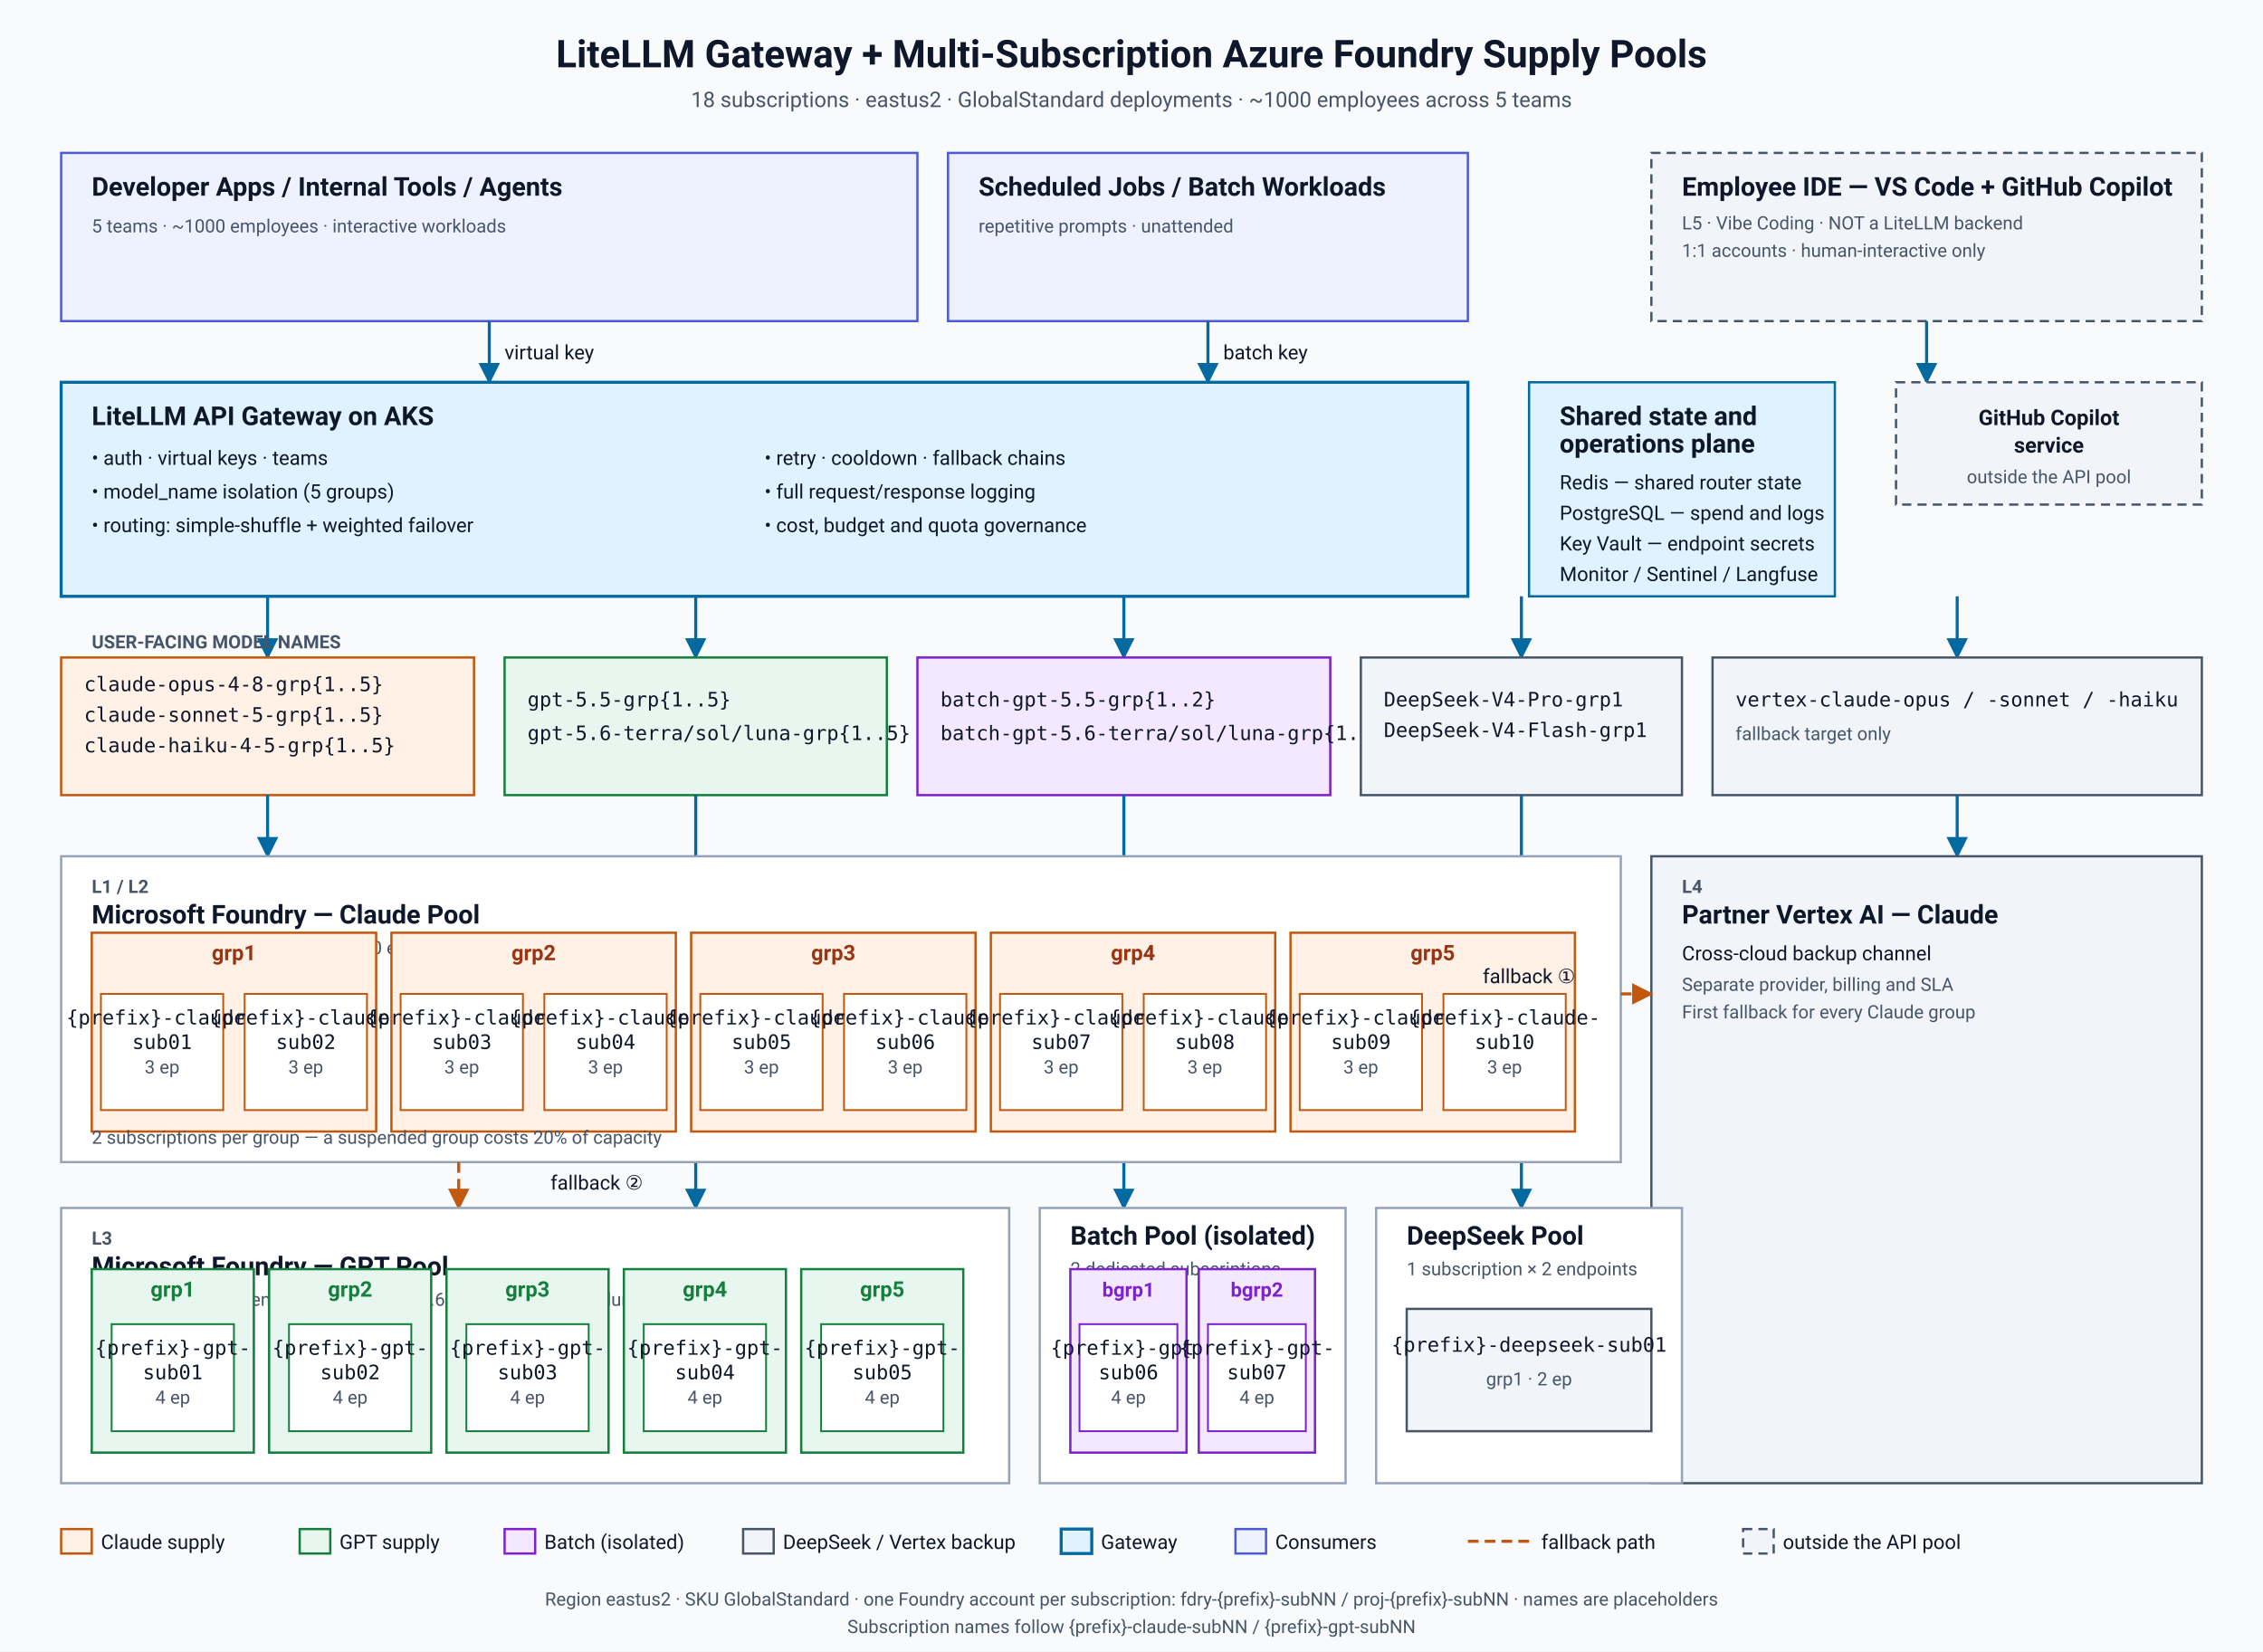
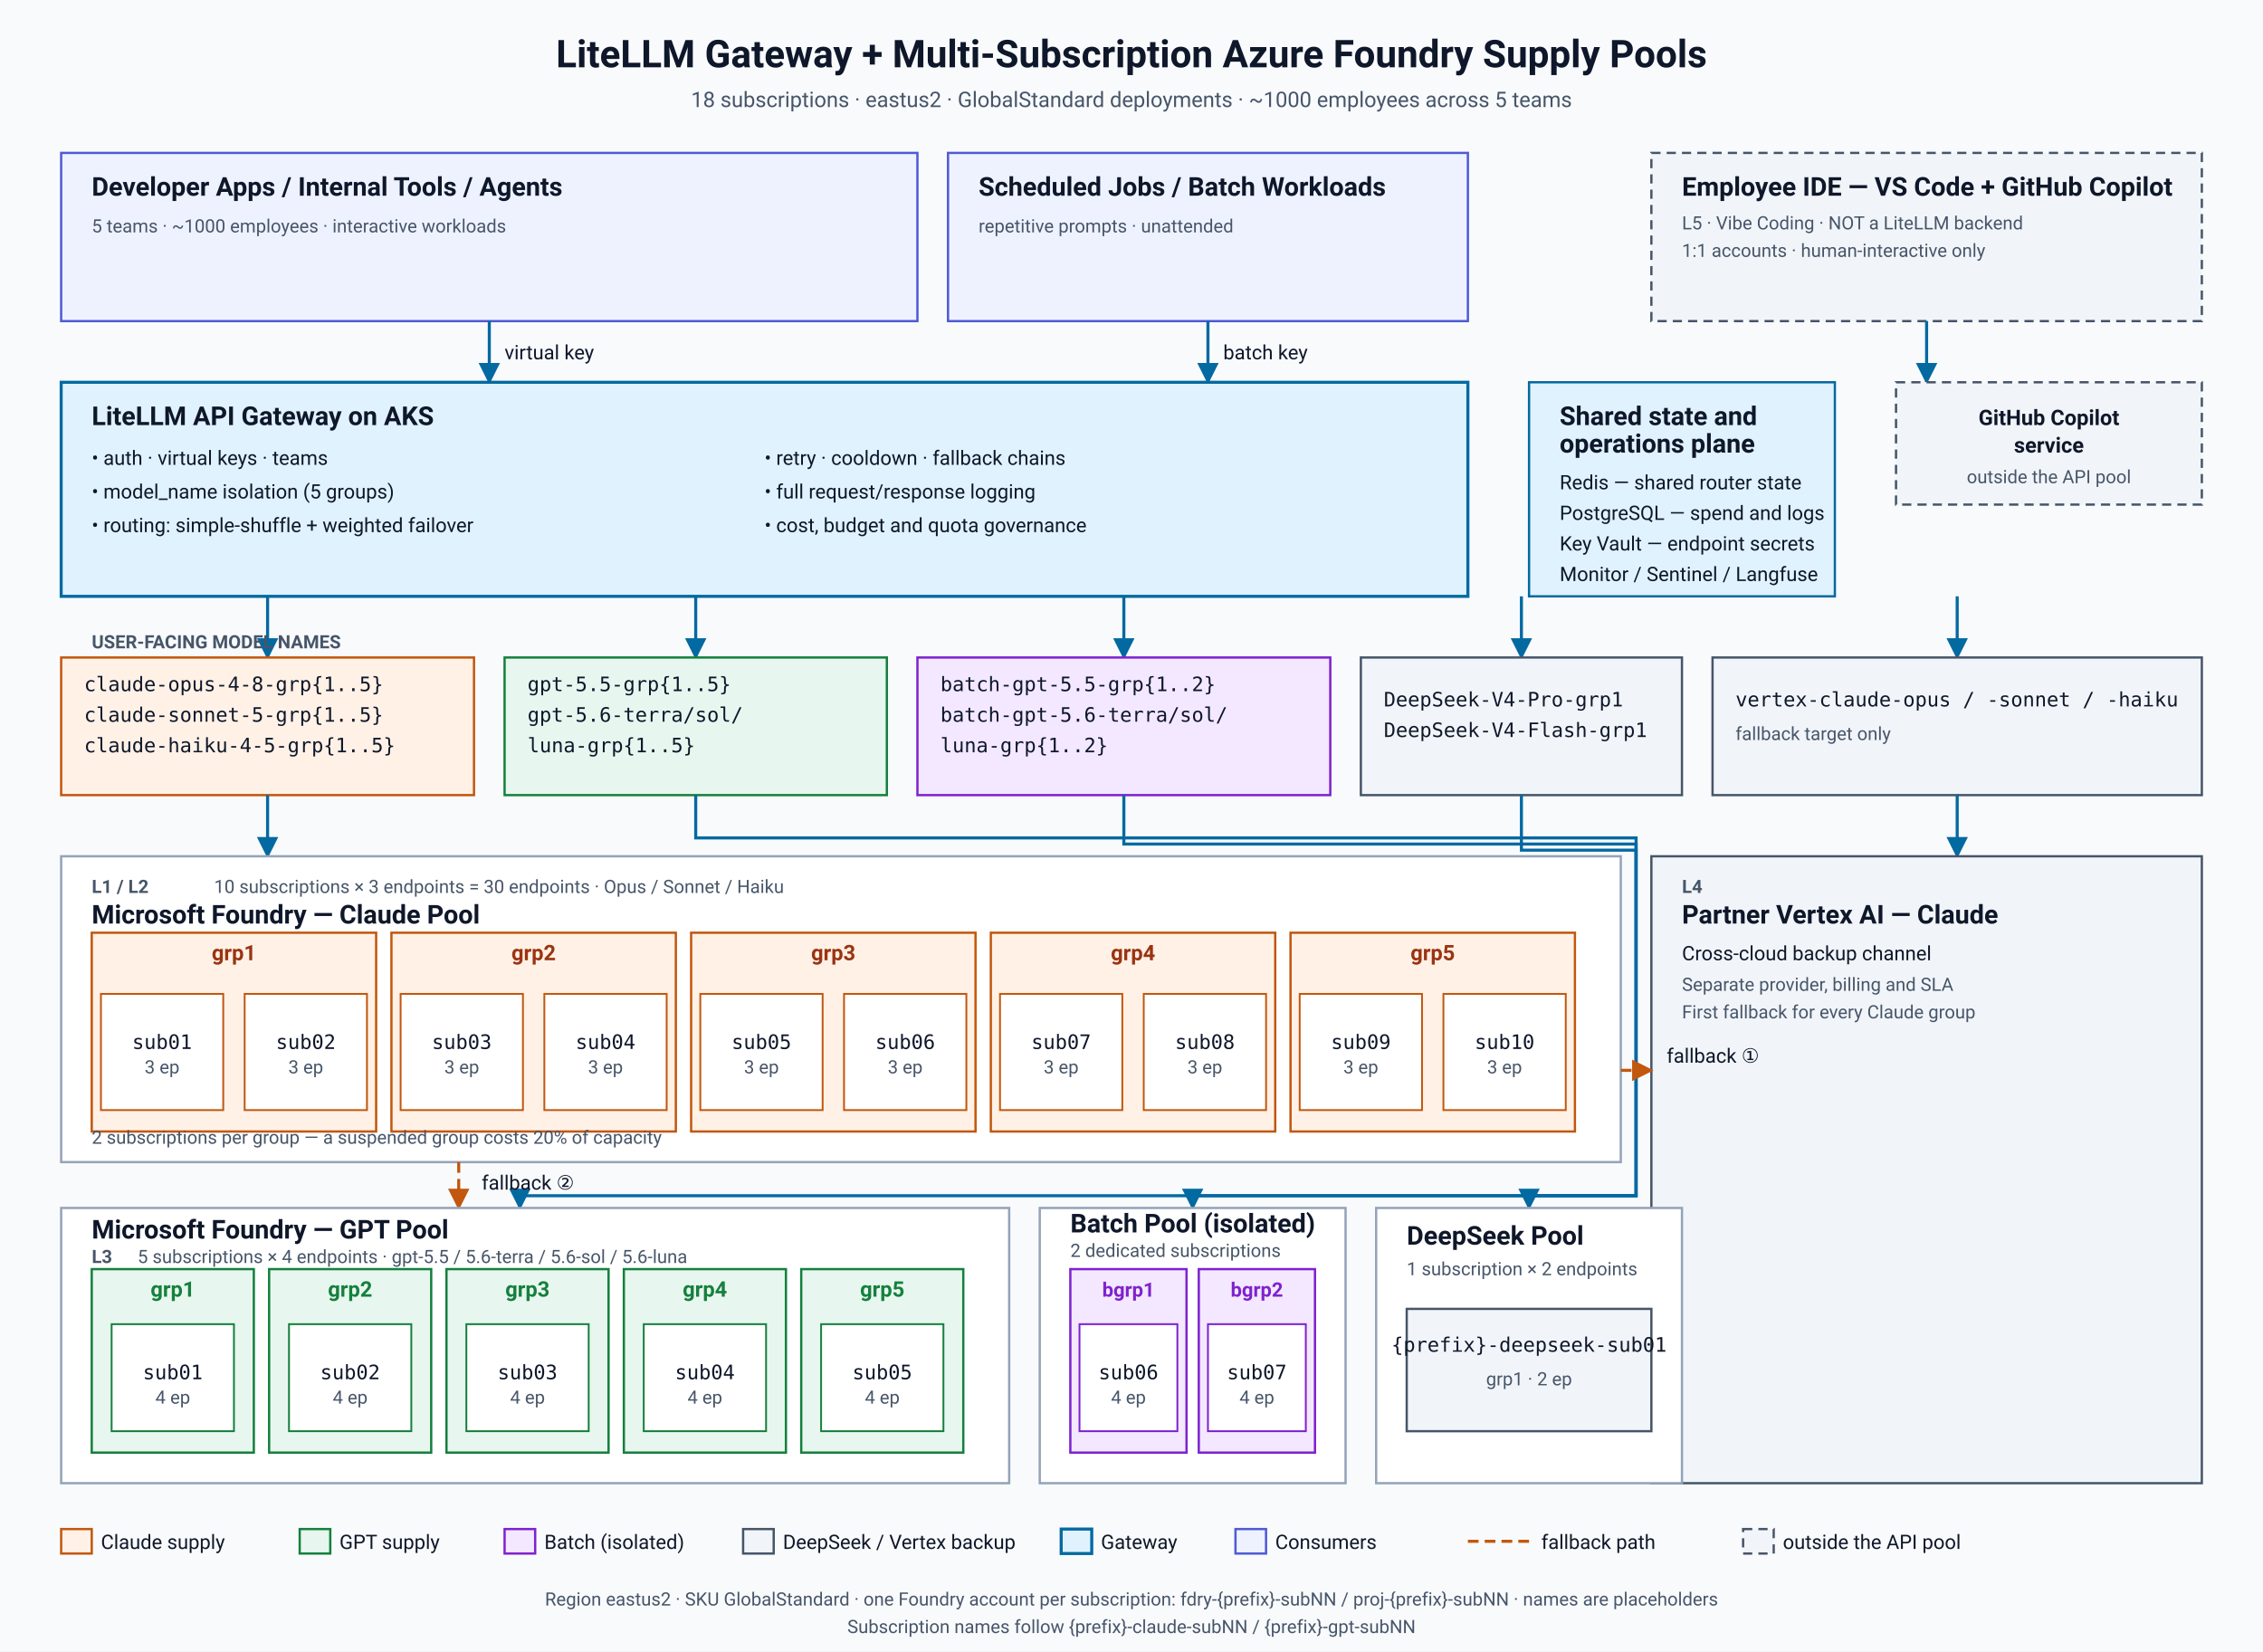
<svg xmlns="http://www.w3.org/2000/svg" viewBox="0 0 1480 1080" width="1480" height="1080" role="img">
  <style>
    .canvas { fill: #f8fafc; }
    .frame { fill: #ffffff; stroke: #94a3b8; stroke-width: 1.5; }
    .frame-title { font-family: 'Segoe UI', Roboto, 'Helvetica Neue', Arial, sans-serif; font-size: 17px; font-weight: 600; fill: #0f172a; }
    .title { font-family: 'Segoe UI', Roboto, 'Helvetica Neue', Arial, sans-serif; font-size: 25px; font-weight: 700; fill: #0f172a; }
    .subtitle { font-family: 'Segoe UI', Roboto, 'Helvetica Neue', Arial, sans-serif; font-size: 14px; fill: #475569; }
    .band-claude { fill: #fff1e6; stroke: #c2570e; stroke-width: 1.5; }
    .band-fault { fill: #fee2e2; stroke: #b91c1c; stroke-width: 2; }
    .band-label { font-family: 'Segoe UI', Roboto, 'Helvetica Neue', Arial, sans-serif; font-size: 14px; font-weight: 700; fill: #9a3412; }
    .band-label-fault { font-family: 'Segoe UI', Roboto, 'Helvetica Neue', Arial, sans-serif; font-size: 14px; font-weight: 700; fill: #b91c1c; }
    .chip-claude { fill: #ffffff; stroke: #c2570e; stroke-width: 1.2; }
    .chip-fault { fill: #fee2e2; stroke: #b91c1c; stroke-width: 1.5; }
    .chip-shared { fill: #fee2e2; stroke: #b91c1c; stroke-width: 1.2; }
    .box-vertex { fill: #f1f5f9; stroke: #475569; stroke-width: 1.5; }
    .box-gpt { fill: #e7f7ef; stroke: #15803d; stroke-width: 1.5; }
    .box-fault { fill: #fee2e2; stroke: #b91c1c; stroke-width: 2; }
    .lbl { font-family: 'Segoe UI', Roboto, 'Helvetica Neue', Arial, sans-serif; font-size: 13px; fill: #0f172a; }
    .lbl-muted { font-family: 'Segoe UI', Roboto, 'Helvetica Neue', Arial, sans-serif; font-size: 12px; fill: #475569; }
    .lbl-strong { font-family: 'Segoe UI', Roboto, 'Helvetica Neue', Arial, sans-serif; font-size: 14px; font-weight: 600; fill: #0f172a; }
    .lbl-fault { font-family: 'Segoe UI', Roboto, 'Helvetica Neue', Arial, sans-serif; font-size: 13px; font-weight: 600; fill: #b91c1c; }
    .lbl-ok { font-family: 'Segoe UI', Roboto, 'Helvetica Neue', Arial, sans-serif; font-size: 13px; font-weight: 600; fill: #15803d; }
    .mono { font-size: 13px; font-family: 'Cascadia Code', Consolas, 'DejaVu Sans Mono', monospace; fill: #0f172a; }
    .arrow-normal { stroke: #0369a1; stroke-width: 2; fill: none; }
    .arrow-fallback { stroke: #c2570e; stroke-width: 2; fill: none; stroke-dasharray: 7 4; }
    .arrow-blocked { stroke: #b91c1c; stroke-width: 2.5; fill: none; }
    .step-num { font-family: 'Segoe UI', Roboto, 'Helvetica Neue', Arial, sans-serif; font-size: 15px; font-weight: 700; fill: #0369a1; }
    .strike { stroke: #b91c1c; stroke-width: 3; }
    .box-consumer { fill: #eef2ff; stroke: #4f5bd5; stroke-width: 1.5; }
    .box-gateway { fill: #e0f2fe; stroke: #0369a1; stroke-width: 2; }
    .box-ops { fill: #e0f2fe; stroke: #0369a1; stroke-width: 1.5; }
    .box-copilot { fill: #f1f5f9; stroke: #475569; stroke-width: 1.5; stroke-dasharray: 6 4; }
    .box-name-claude { fill: #fff1e6; stroke: #c2570e; stroke-width: 1.5; }
    .box-name-gpt { fill: #e7f7ef; stroke: #15803d; stroke-width: 1.5; }
    .box-name-batch { fill: #f3e8ff; stroke: #7e22ce; stroke-width: 1.5; }
    .box-name-ds { fill: #f1f5f9; stroke: #475569; stroke-width: 1.5; }
    .band-gpt { fill: #e7f7ef; stroke: #15803d; stroke-width: 1.5; }
    .band-batch { fill: #f3e8ff; stroke: #7e22ce; stroke-width: 1.5; }
    .chip-gpt { fill: #ffffff; stroke: #15803d; stroke-width: 1.2; }
    .chip-batch { fill: #ffffff; stroke: #7e22ce; stroke-width: 1.2; }
    .band-label-gpt { font-family: 'Segoe UI', Roboto, 'Helvetica Neue', Arial, sans-serif; font-size: 14px; font-weight: 700; fill: #15803d; }
    .band-label-batch { font-family: 'Segoe UI', Roboto, 'Helvetica Neue', Arial, sans-serif; font-size: 13px; font-weight: 700; fill: #7e22ce; }
    .layer-tag { font-family: 'Segoe UI', Roboto, 'Helvetica Neue', Arial, sans-serif; font-size: 12px; font-weight: 700; fill: #475569; }
+     .mono-sm { font-size: 12px; font-family: 'Cascadia Code', Consolas, 'DejaVu Sans Mono', monospace; fill: #0f172a; }
  </style>
  <defs>
    <marker id="arrow-normal-head" viewBox="0 0 10 10" refX="9" refY="5" markerWidth="7" markerHeight="7" orient="auto-start-reverse">
      <path d="M 0 0 L 10 5 L 0 10 z" fill="#0369a1" />
    </marker>
    <marker id="arrow-fallback-head" viewBox="0 0 10 10" refX="9" refY="5" markerWidth="7" markerHeight="7" orient="auto-start-reverse">
      <path d="M 0 0 L 10 5 L 0 10 z" fill="#c2570e" />
    </marker>
  </defs>
  <rect class="canvas" x="0" y="0" width="1480" height="1080" />
  <text class="title" x="740" y="44" text-anchor="middle">LiteLLM Gateway + Multi-Subscription Azure Foundry Supply Pools</text>
  <text class="subtitle" x="740" y="70" text-anchor="middle">18 subscriptions · eastus2 · GlobalStandard deployments · ~1000 employees across 5 teams</text>
  <g>
    <rect class="box-consumer" x="40" y="100" width="560" height="110" />
    <text class="frame-title" x="60" y="128">Developer Apps / Internal Tools / Agents</text>
    <text class="lbl-muted" x="60" y="152">5 teams · ~1000 employees · interactive workloads</text>
  </g>
  <g>
    <rect class="box-consumer" x="620" y="100" width="340" height="110" />
    <text class="frame-title" x="640" y="128">Scheduled Jobs / Batch Workloads</text>
    <text class="lbl-muted" x="640" y="152">repetitive prompts · unattended</text>
  </g>
  <g>
    <rect class="box-copilot" x="1080" y="100" width="360" height="110" />
    <text class="frame-title" x="1100" y="128">Employee IDE — VS Code + GitHub Copilot</text>
    <text class="lbl-muted" x="1100" y="150">L5 · Vibe Coding · NOT a LiteLLM backend</text>
    <text class="lbl-muted" x="1100" y="168">1:1 accounts · human-interactive only</text>
  </g>
  <line class="arrow-normal" x1="320" y1="210" x2="320" y2="250" marker-end="url(#arrow-normal-head)" />
  <text class="lbl" x="330" y="235">virtual key</text>
  <line class="arrow-normal" x1="790" y1="210" x2="790" y2="250" marker-end="url(#arrow-normal-head)" />
  <text class="lbl" x="800" y="235">batch key</text>
  <line class="arrow-normal" x1="1260" y1="210" x2="1260" y2="250" marker-end="url(#arrow-normal-head)" />
  <g>
    <rect class="box-gateway" x="40" y="250" width="920" height="140" />
    <text class="frame-title" x="60" y="278">LiteLLM API Gateway on AKS</text>
    <text class="lbl" x="60" y="304">• auth · virtual keys · teams</text>
    <text class="lbl" x="60" y="326">• model_name isolation (5 groups)</text>
    <text class="lbl" x="60" y="348">• routing: simple-shuffle + weighted failover</text>
    <text class="lbl" x="500" y="304">• retry · cooldown · fallback chains</text>
    <text class="lbl" x="500" y="326">• full request/response logging</text>
    <text class="lbl" x="500" y="348">• cost, budget and quota governance</text>
  </g>
  <g>
    <rect class="box-ops" x="1000" y="250" width="200" height="140" />
    <text class="frame-title" x="1020" y="278">Shared state and</text>
    <text class="frame-title" x="1020" y="296">operations plane</text>
    <text class="lbl" x="1020" y="320">Redis — shared router state</text>
    <text class="lbl" x="1020" y="340">PostgreSQL — spend and logs</text>
    <text class="lbl" x="1020" y="360">Key Vault — endpoint secrets</text>
    <text class="lbl" x="1020" y="380">Monitor / Sentinel / Langfuse</text>
  </g>
  <g>
    <rect class="box-copilot" x="1240" y="250" width="200" height="80" />
    <text class="lbl-strong" x="1340" y="278" text-anchor="middle">GitHub Copilot</text>
    <text class="lbl-strong" x="1340" y="296" text-anchor="middle">service</text>
    <text class="lbl-muted" x="1340" y="316" text-anchor="middle">outside the API pool</text>
  </g>
  <line class="arrow-normal" x1="175" y1="390" x2="175" y2="430" marker-end="url(#arrow-normal-head)" />
  <line class="arrow-normal" x1="455" y1="390" x2="455" y2="430" marker-end="url(#arrow-normal-head)" />
  <line class="arrow-normal" x1="735" y1="390" x2="735" y2="430" marker-end="url(#arrow-normal-head)" />
  <line class="arrow-normal" x1="995" y1="390" x2="995" y2="430" marker-end="url(#arrow-normal-head)" />
  <line class="arrow-normal" x1="1280" y1="390" x2="1280" y2="430" marker-end="url(#arrow-normal-head)" />
  <text class="layer-tag" x="60" y="424">USER-FACING MODEL NAMES</text>
  <g>
    <rect class="box-name-claude" x="40" y="430" width="270" height="90" />
    <text class="mono" x="55" y="452">claude-opus-4-8-grp{1..5}</text>
    <text class="mono" x="55" y="472">claude-sonnet-5-grp{1..5}</text>
    <text class="mono" x="55" y="492">claude-haiku-4-5-grp{1..5}</text>
  </g>
  <g>
    <rect class="box-name-gpt" x="330" y="430" width="250" height="90" />
-     <text class="mono" x="345" y="462">gpt-5.5-grp{1..5}</text>
-     <text class="mono" x="345" y="484">gpt-5.6-terra/sol/luna-grp{1..5}</text>
+     <text class="mono" x="345" y="452">gpt-5.5-grp{1..5}</text>
+     <text class="mono" x="345" y="472">gpt-5.6-terra/sol/</text>
+     <text class="mono" x="345" y="492">luna-grp{1..5}</text>
  </g>
  <g>
    <rect class="box-name-batch" x="600" y="430" width="270" height="90" />
-     <text class="mono" x="615" y="462">batch-gpt-5.5-grp{1..2}</text>
-     <text class="mono" x="615" y="484">batch-gpt-5.6-terra/sol/luna-grp{1..2}</text>
+     <text class="mono" x="615" y="452">batch-gpt-5.5-grp{1..2}</text>
+     <text class="mono" x="615" y="472">batch-gpt-5.6-terra/sol/</text>
+     <text class="mono" x="615" y="492">luna-grp{1..2}</text>
  </g>
  <g>
    <rect class="box-name-ds" x="890" y="430" width="210" height="90" />
    <text class="mono" x="905" y="462">DeepSeek-V4-Pro-grp1</text>
    <text class="mono" x="905" y="482">DeepSeek-V4-Flash-grp1</text>
  </g>
  <g>
    <rect class="box-name-ds" x="1120" y="430" width="320" height="90" />
    <text class="mono" x="1135" y="462">vertex-claude-opus / -sonnet / -haiku</text>
    <text class="lbl-muted" x="1135" y="484">fallback target only</text>
  </g>
  <line class="arrow-normal" x1="175" y1="520" x2="175" y2="560" marker-end="url(#arrow-normal-head)" />
-   <line class="arrow-normal" x1="455" y1="520" x2="455" y2="790" marker-end="url(#arrow-normal-head)" />
-   <line class="arrow-normal" x1="735" y1="520" x2="735" y2="790" marker-end="url(#arrow-normal-head)" />
-   <line class="arrow-normal" x1="995" y1="520" x2="995" y2="790" marker-end="url(#arrow-normal-head)" />
  <line class="arrow-normal" x1="1280" y1="520" x2="1280" y2="560" marker-end="url(#arrow-normal-head)" />
+   <path class="arrow-normal" d="M 455 520 L 455 548 L 1070 548 L 1070 782 L 340 782 L 340 790" marker-end="url(#arrow-normal-head)" />
+   <path class="arrow-normal" d="M 735 520 L 735 552 L 1070 552 L 1070 782 L 780 782 L 780 790" marker-end="url(#arrow-normal-head)" />
+   <path class="arrow-normal" d="M 995 520 L 995 556 L 1070 556 L 1070 782 L 1000 782 L 1000 790" marker-end="url(#arrow-normal-head)" />
  <g>
    <rect class="frame" x="40" y="560" width="1020" height="200" />
    <text class="layer-tag" x="60" y="584">L1 / L2</text>
+     <text class="lbl-muted" x="140" y="584">10 subscriptions × 3 endpoints = 30 endpoints · Opus / Sonnet / Haiku</text>
    <text class="frame-title" x="60" y="604">Microsoft Foundry — Claude Pool</text>
-     <text class="lbl-muted" x="60" y="624">10 subscriptions × 3 endpoints = 30 endpoints · Opus / Sonnet / Haiku</text>
    <g>
      <rect class="band-claude" x="60" y="610" width="186" height="130" />
      <text class="band-label" x="153" y="628" text-anchor="middle">grp1</text>
      <rect class="chip-claude" x="66" y="650" width="80" height="76" />
-       <text class="mono" x="106" y="670" text-anchor="middle">{prefix}-claude-</text>
      <text class="mono" x="106" y="686" text-anchor="middle">sub01</text>
      <text class="lbl-muted" x="106" y="702" text-anchor="middle">3 ep</text>
      <rect class="chip-claude" x="160" y="650" width="80" height="76" />
-       <text class="mono" x="200" y="670" text-anchor="middle">{prefix}-claude-</text>
      <text class="mono" x="200" y="686" text-anchor="middle">sub02</text>
      <text class="lbl-muted" x="200" y="702" text-anchor="middle">3 ep</text>
    </g>
    <g>
      <rect class="band-claude" x="256" y="610" width="186" height="130" />
      <text class="band-label" x="349" y="628" text-anchor="middle">grp2</text>
      <rect class="chip-claude" x="262" y="650" width="80" height="76" />
-       <text class="mono" x="302" y="670" text-anchor="middle">{prefix}-claude-</text>
      <text class="mono" x="302" y="686" text-anchor="middle">sub03</text>
      <text class="lbl-muted" x="302" y="702" text-anchor="middle">3 ep</text>
      <rect class="chip-claude" x="356" y="650" width="80" height="76" />
-       <text class="mono" x="396" y="670" text-anchor="middle">{prefix}-claude-</text>
      <text class="mono" x="396" y="686" text-anchor="middle">sub04</text>
      <text class="lbl-muted" x="396" y="702" text-anchor="middle">3 ep</text>
    </g>
    <g>
      <rect class="band-claude" x="452" y="610" width="186" height="130" />
      <text class="band-label" x="545" y="628" text-anchor="middle">grp3</text>
      <rect class="chip-claude" x="458" y="650" width="80" height="76" />
-       <text class="mono" x="498" y="670" text-anchor="middle">{prefix}-claude-</text>
      <text class="mono" x="498" y="686" text-anchor="middle">sub05</text>
      <text class="lbl-muted" x="498" y="702" text-anchor="middle">3 ep</text>
      <rect class="chip-claude" x="552" y="650" width="80" height="76" />
-       <text class="mono" x="592" y="670" text-anchor="middle">{prefix}-claude-</text>
      <text class="mono" x="592" y="686" text-anchor="middle">sub06</text>
      <text class="lbl-muted" x="592" y="702" text-anchor="middle">3 ep</text>
    </g>
    <g>
      <rect class="band-claude" x="648" y="610" width="186" height="130" />
      <text class="band-label" x="741" y="628" text-anchor="middle">grp4</text>
      <rect class="chip-claude" x="654" y="650" width="80" height="76" />
-       <text class="mono" x="694" y="670" text-anchor="middle">{prefix}-claude-</text>
      <text class="mono" x="694" y="686" text-anchor="middle">sub07</text>
      <text class="lbl-muted" x="694" y="702" text-anchor="middle">3 ep</text>
      <rect class="chip-claude" x="748" y="650" width="80" height="76" />
-       <text class="mono" x="788" y="670" text-anchor="middle">{prefix}-claude-</text>
      <text class="mono" x="788" y="686" text-anchor="middle">sub08</text>
      <text class="lbl-muted" x="788" y="702" text-anchor="middle">3 ep</text>
    </g>
    <g>
      <rect class="band-claude" x="844" y="610" width="186" height="130" />
      <text class="band-label" x="937" y="628" text-anchor="middle">grp5</text>
      <rect class="chip-claude" x="850" y="650" width="80" height="76" />
-       <text class="mono" x="890" y="670" text-anchor="middle">{prefix}-claude-</text>
      <text class="mono" x="890" y="686" text-anchor="middle">sub09</text>
      <text class="lbl-muted" x="890" y="702" text-anchor="middle">3 ep</text>
      <rect class="chip-claude" x="944" y="650" width="80" height="76" />
-       <text class="mono" x="984" y="670" text-anchor="middle">{prefix}-claude-</text>
      <text class="mono" x="984" y="686" text-anchor="middle">sub10</text>
      <text class="lbl-muted" x="984" y="702" text-anchor="middle">3 ep</text>
    </g>
    <text class="lbl-muted" x="60" y="748">2 subscriptions per group — a suspended group costs 20% of capacity</text>
  </g>
  <g>
    <rect class="box-vertex" x="1080" y="560" width="360" height="410" />
    <text class="layer-tag" x="1100" y="584">L4</text>
    <text class="frame-title" x="1100" y="604">Partner Vertex AI — Claude</text>
    <text class="lbl" x="1100" y="628">Cross-cloud backup channel</text>
    <text class="lbl-muted" x="1100" y="648">Separate provider, billing and SLA</text>
    <text class="lbl-muted" x="1100" y="666">First fallback for every Claude group</text>
  </g>
-   <path class="arrow-fallback" d="M 1060 650 L 1080 650" marker-end="url(#arrow-fallback-head)" />
-   <text class="lbl" x="1000" y="643" text-anchor="middle">fallback ①</text>
+   <path class="arrow-fallback" d="M 1060 700 L 1080 700" marker-end="url(#arrow-fallback-head)" />
+   <text class="lbl" x="1090" y="695">fallback ①</text>
  <path class="arrow-fallback" d="M 300 760 L 300 790" marker-end="url(#arrow-fallback-head)" />
-   <text class="lbl" x="360" y="778">fallback ②</text>
+   <text class="lbl" x="315" y="778">fallback ②</text>
  <g>
    <rect class="frame" x="40" y="790" width="620" height="180" />
-     <text class="layer-tag" x="60" y="814">L3</text>
-     <text class="frame-title" x="60" y="834">Microsoft Foundry — GPT Pool</text>
-     <text class="lbl-muted" x="60" y="854">5 subscriptions × 4 endpoints · gpt-5.5 / 5.6-terra / 5.6-sol / 5.6-luna</text>
+     <text class="frame-title" x="60" y="810">Microsoft Foundry — GPT Pool</text>
+     <text class="layer-tag" x="60" y="826">L3</text>
+     <text class="lbl-muted" x="90" y="826">5 subscriptions × 4 endpoints · gpt-5.5 / 5.6-terra / 5.6-sol / 5.6-luna</text>
    <g>
      <rect class="band-gpt" x="60" y="830" width="106" height="120" />
      <text class="band-label-gpt" x="113" y="848" text-anchor="middle">grp1</text>
      <rect class="chip-gpt" x="73" y="866" width="80" height="70" />
-       <text class="mono" x="113" y="886" text-anchor="middle">{prefix}-gpt-</text>
      <text class="mono" x="113" y="902" text-anchor="middle">sub01</text>
      <text class="lbl-muted" x="113" y="918" text-anchor="middle">4 ep</text>
    </g>
    <g>
      <rect class="band-gpt" x="176" y="830" width="106" height="120" />
      <text class="band-label-gpt" x="229" y="848" text-anchor="middle">grp2</text>
      <rect class="chip-gpt" x="189" y="866" width="80" height="70" />
-       <text class="mono" x="229" y="886" text-anchor="middle">{prefix}-gpt-</text>
      <text class="mono" x="229" y="902" text-anchor="middle">sub02</text>
      <text class="lbl-muted" x="229" y="918" text-anchor="middle">4 ep</text>
    </g>
    <g>
      <rect class="band-gpt" x="292" y="830" width="106" height="120" />
      <text class="band-label-gpt" x="345" y="848" text-anchor="middle">grp3</text>
      <rect class="chip-gpt" x="305" y="866" width="80" height="70" />
-       <text class="mono" x="345" y="886" text-anchor="middle">{prefix}-gpt-</text>
      <text class="mono" x="345" y="902" text-anchor="middle">sub03</text>
      <text class="lbl-muted" x="345" y="918" text-anchor="middle">4 ep</text>
    </g>
    <g>
      <rect class="band-gpt" x="408" y="830" width="106" height="120" />
      <text class="band-label-gpt" x="461" y="848" text-anchor="middle">grp4</text>
      <rect class="chip-gpt" x="421" y="866" width="80" height="70" />
-       <text class="mono" x="461" y="886" text-anchor="middle">{prefix}-gpt-</text>
      <text class="mono" x="461" y="902" text-anchor="middle">sub04</text>
      <text class="lbl-muted" x="461" y="918" text-anchor="middle">4 ep</text>
    </g>
    <g>
      <rect class="band-gpt" x="524" y="830" width="106" height="120" />
      <text class="band-label-gpt" x="577" y="848" text-anchor="middle">grp5</text>
      <rect class="chip-gpt" x="537" y="866" width="80" height="70" />
-       <text class="mono" x="577" y="886" text-anchor="middle">{prefix}-gpt-</text>
      <text class="mono" x="577" y="902" text-anchor="middle">sub05</text>
      <text class="lbl-muted" x="577" y="918" text-anchor="middle">4 ep</text>
    </g>
  </g>
  <g>
    <rect class="frame" x="680" y="790" width="200" height="180" />
-     <text class="frame-title" x="700" y="814">Batch Pool (isolated)</text>
-     <text class="lbl-muted" x="700" y="834">2 dedicated subscriptions</text>
+     <text class="frame-title" x="700" y="806">Batch Pool (isolated)</text>
+     <text class="lbl-muted" x="700" y="822">2 dedicated subscriptions</text>
    <g>
      <rect class="band-batch" x="700" y="830" width="76" height="120" />
      <text class="band-label-batch" x="738" y="848" text-anchor="middle">bgrp1</text>
      <rect class="chip-batch" x="706" y="866" width="64" height="70" />
-       <text class="mono" x="738" y="886" text-anchor="middle">{prefix}-gpt-</text>
      <text class="mono" x="738" y="902" text-anchor="middle">sub06</text>
      <text class="lbl-muted" x="738" y="918" text-anchor="middle">4 ep</text>
    </g>
    <g>
      <rect class="band-batch" x="784" y="830" width="76" height="120" />
      <text class="band-label-batch" x="822" y="848" text-anchor="middle">bgrp2</text>
      <rect class="chip-batch" x="790" y="866" width="64" height="70" />
-       <text class="mono" x="822" y="886" text-anchor="middle">{prefix}-gpt-</text>
      <text class="mono" x="822" y="902" text-anchor="middle">sub07</text>
      <text class="lbl-muted" x="822" y="918" text-anchor="middle">4 ep</text>
    </g>
  </g>
  <g>
    <rect class="frame" x="900" y="790" width="200" height="180" />
    <text class="frame-title" x="920" y="814">DeepSeek Pool</text>
    <text class="lbl-muted" x="920" y="834">1 subscription × 2 endpoints</text>
    <rect class="box-name-ds" x="920" y="856" width="160" height="80" />
    <text class="mono" x="1000" y="884" text-anchor="middle">{prefix}-deepseek-sub01</text>
    <text class="lbl-muted" x="1000" y="906" text-anchor="middle">grp1 · 2 ep</text>
  </g>
  <g>
    <rect class="box-name-claude" x="40" y="1000" width="20" height="16" />
    <text class="lbl" x="66" y="1013">Claude supply</text>
    <rect class="box-name-gpt" x="196" y="1000" width="20" height="16" />
    <text class="lbl" x="222" y="1013">GPT supply</text>
    <rect class="box-name-batch" x="330" y="1000" width="20" height="16" />
    <text class="lbl" x="356" y="1013">Batch (isolated)</text>
    <rect class="box-name-ds" x="486" y="1000" width="20" height="16" />
    <text class="lbl" x="512" y="1013">DeepSeek / Vertex backup</text>
    <rect class="box-gateway" x="694" y="1000" width="20" height="16" />
    <text class="lbl" x="720" y="1013">Gateway</text>
    <rect class="box-consumer" x="808" y="1000" width="20" height="16" />
    <text class="lbl" x="834" y="1013">Consumers</text>
    <line class="arrow-fallback" x1="960" y1="1008" x2="1000" y2="1008" />
    <text class="lbl" x="1008" y="1013">fallback path</text>
    <rect class="box-copilot" x="1140" y="1000" width="20" height="16" />
    <text class="lbl" x="1166" y="1013">outside the API pool</text>
  </g>
  <text class="lbl-muted" x="740" y="1050" text-anchor="middle">Region eastus2 · SKU GlobalStandard · one Foundry account per subscription: fdry-{prefix}-subNN / proj-{prefix}-subNN · names are placeholders</text>
  <text class="lbl-muted" x="740" y="1068" text-anchor="middle">Subscription names follow {prefix}-claude-subNN / {prefix}-gpt-subNN</text>
</svg>
